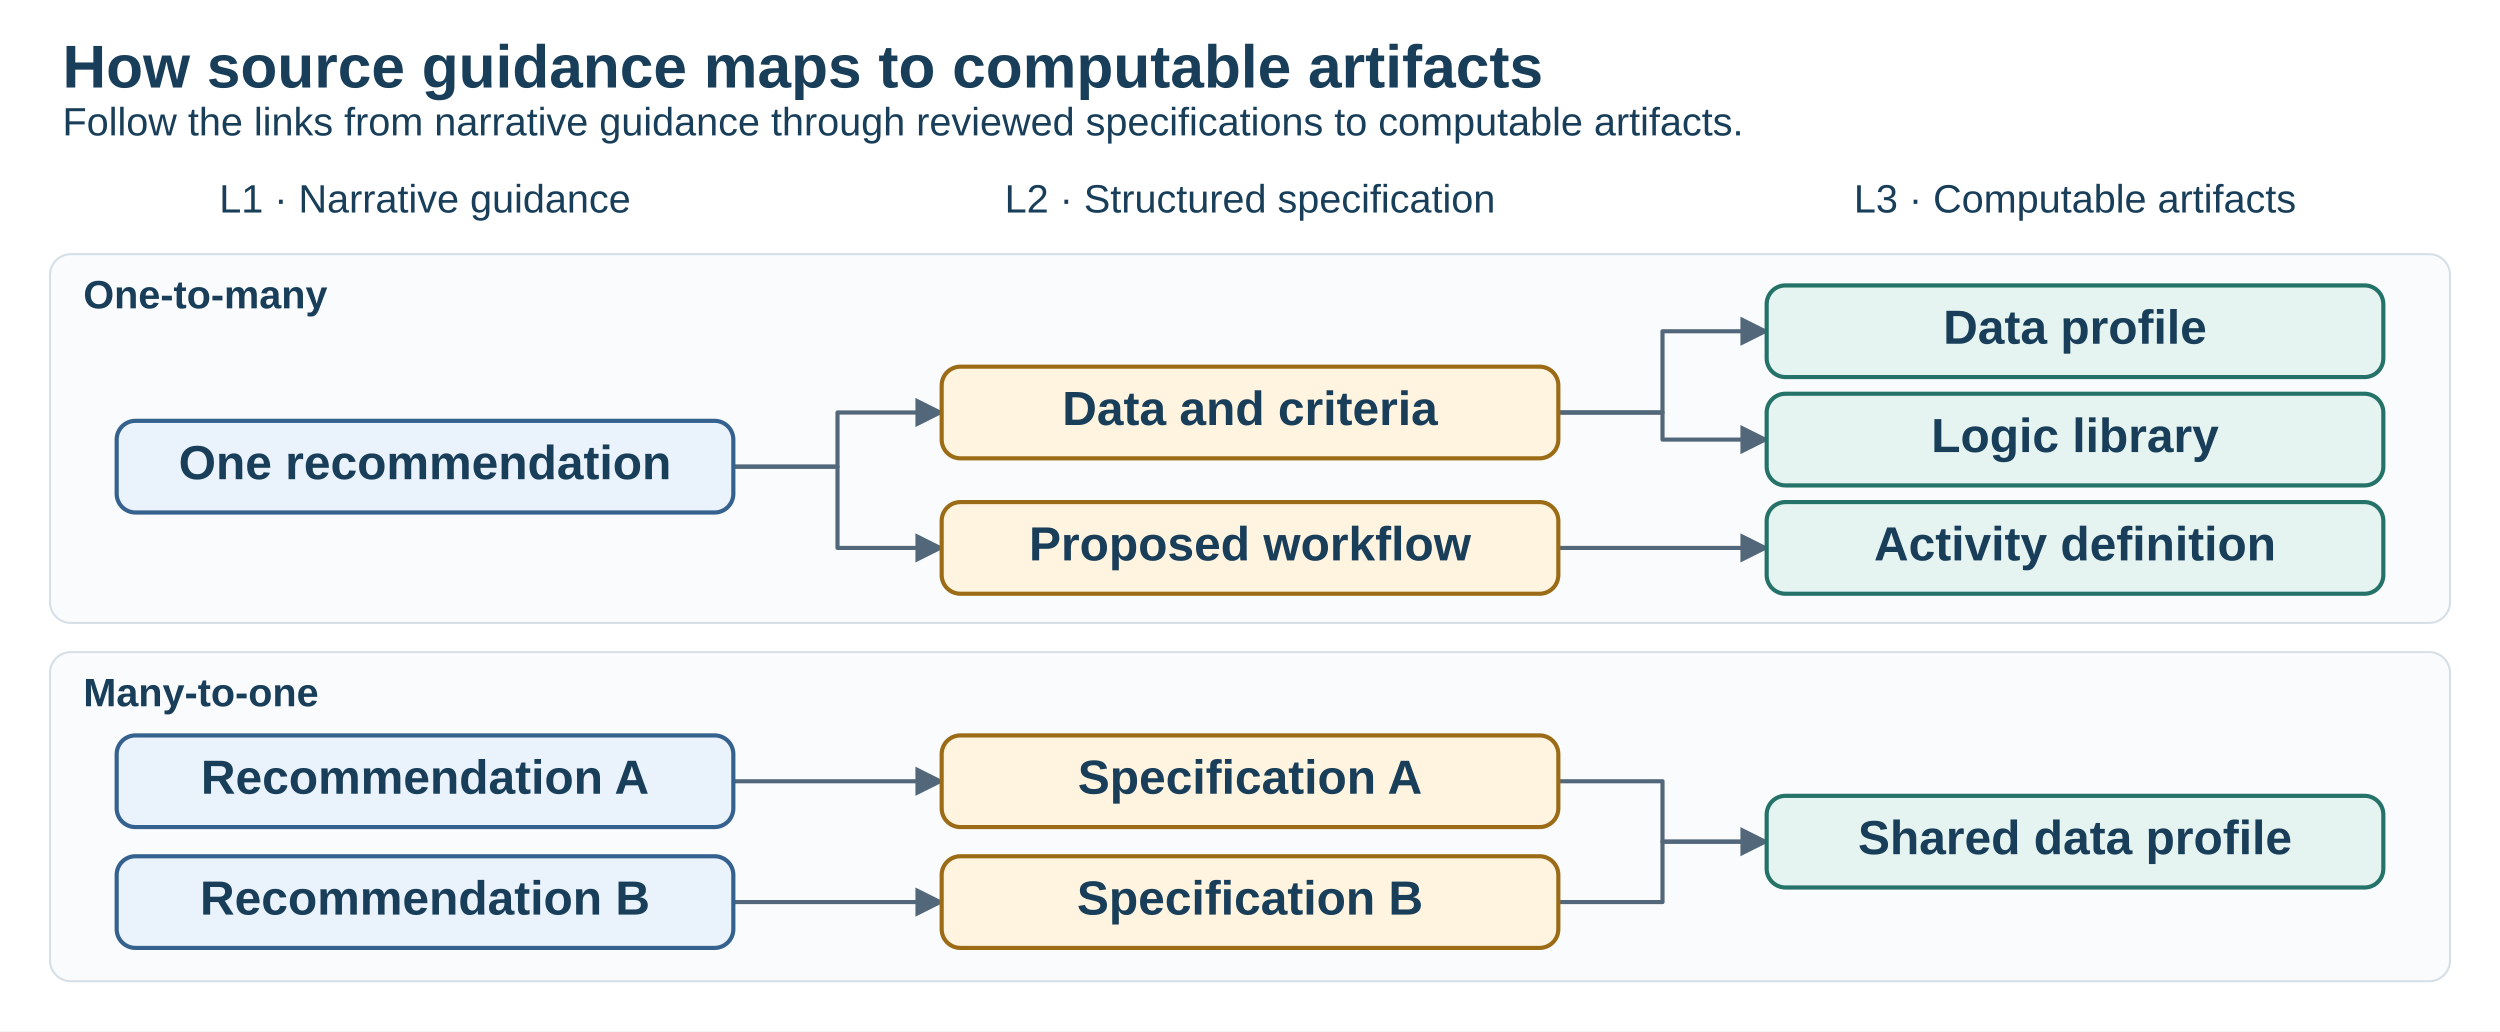
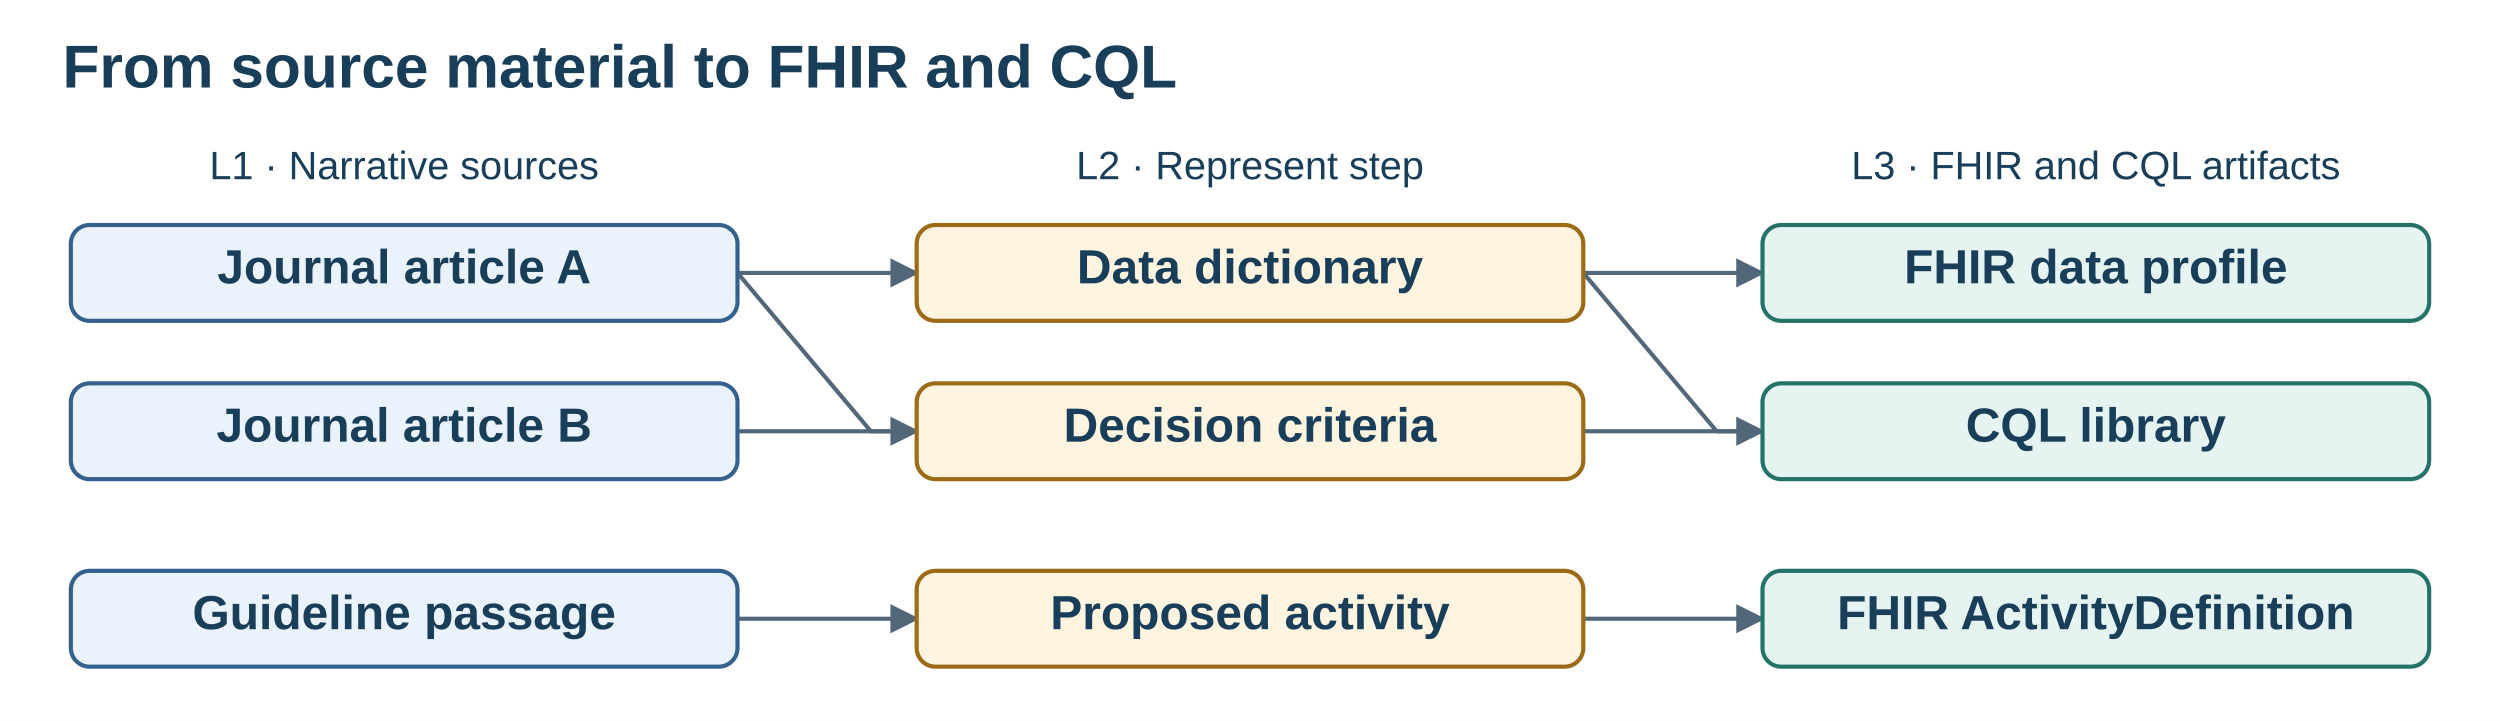
- <svg xmlns="http://www.w3.org/2000/svg" width="1200" height="495" viewBox="0 0 1200 495" role="img" aria-labelledby="title description">
+ <svg xmlns="http://www.w3.org/2000/svg" width="1200" height="346" viewBox="0 0 1200 346" role="img" aria-labelledby="title description">
  <defs>
    <marker id="arrow" viewBox="0 0 10 10" refX="9" refY="5" markerWidth="7" markerHeight="7" orient="auto-start-reverse">
      <path d="M 0 0 L 10 5 L 0 10 z" fill="#52687a" />
    </marker>
  </defs>
  <rect width="100%" height="100%" fill="#fff" />
  <g font-family="Arial, Helvetica, sans-serif">
    <text x="30.0" y="42.0" font-size="29.0" font-weight="700" text-anchor="start" fill="#183e59">
-       <tspan x="30.0" dy="0">How source guidance maps to computable artifacts</tspan>
+       <tspan x="30.0" dy="0">From source material to FHIR and CQL</tspan>
    </text>
-     <text x="30.0" y="65" font-size="19.0" font-weight="400" text-anchor="start" fill="#183e59">
-       <tspan x="30.0" dy="0">Follow the links from narrative guidance through reviewed specifications to computable artifacts.</tspan>
+     <polyline points="354,131.0 418,207 440,207.0" fill="none" stroke="#52687a" stroke-width="2" stroke-linejoin="round" />
+     <polyline points="354,131.0 440,131.0" fill="none" stroke="#52687a" stroke-width="2" stroke-linejoin="round" marker-end="url(#arrow)" />
+     <polyline points="354,207.0 440,207.0" fill="none" stroke="#52687a" stroke-width="2" stroke-linejoin="round" marker-end="url(#arrow)" />
+     <polyline points="354,297.0 440,297.0" fill="none" stroke="#52687a" stroke-width="2" stroke-linejoin="round" marker-end="url(#arrow)" />
+     <polyline points="760,131.0 824,207 846,207.0" fill="none" stroke="#52687a" stroke-width="2" stroke-linejoin="round" />
+     <polyline points="760,131.0 846,131.0" fill="none" stroke="#52687a" stroke-width="2" stroke-linejoin="round" marker-end="url(#arrow)" />
+     <polyline points="760,207.0 846,207.0" fill="none" stroke="#52687a" stroke-width="2" stroke-linejoin="round" marker-end="url(#arrow)" />
+     <polyline points="760,297.0 846,297.0" fill="none" stroke="#52687a" stroke-width="2" stroke-linejoin="round" marker-end="url(#arrow)" />
+     <rect x="34" y="108" width="320" height="46" rx="9" fill="#eaf2fb" stroke="#35618e" stroke-width="2" />
+     <text x="194.0" y="136" font-size="23.0" font-weight="700" text-anchor="middle" fill="#183e59">
+       <tspan x="194.0" dy="0">Journal article A</tspan>
    </text>
-     <rect x="24" y="122" width="1152" height="177" rx="10" fill="#fafbfd" stroke="#d6dfe6" />
-     <text x="40" y="148" font-size="19.0" font-weight="700" text-anchor="start" fill="#183e59">
-       <tspan x="40" dy="0">One-to-many</tspan>
+     <rect x="34" y="184" width="320" height="46" rx="9" fill="#eaf2fb" stroke="#35618e" stroke-width="2" />
+     <text x="194.0" y="212" font-size="23.0" font-weight="700" text-anchor="middle" fill="#183e59">
+       <tspan x="194.0" dy="0">Journal article B</tspan>
    </text>
-     <rect x="24" y="313" width="1152" height="158" rx="10" fill="#fafbfd" stroke="#d6dfe6" />
-     <text x="40" y="339" font-size="19.0" font-weight="700" text-anchor="start" fill="#183e59">
-       <tspan x="40" dy="0">Many-to-one</tspan>
+     <rect x="34" y="274" width="320" height="46" rx="9" fill="#eaf2fb" stroke="#35618e" stroke-width="2" />
+     <text x="194.0" y="302" font-size="23.0" font-weight="700" text-anchor="middle" fill="#183e59">
+       <tspan x="194.0" dy="0">Guideline passage</tspan>
    </text>
-     <polyline points="352,224.0 402.0,224.0 402.0,198.0 452,198.0" fill="none" stroke="#52687a" stroke-width="2" stroke-linejoin="round" marker-end="url(#arrow)" />
-     <polyline points="352,224.0 402.0,224.0 402.0,263.0 452,263.0" fill="none" stroke="#52687a" stroke-width="2" stroke-linejoin="round" marker-end="url(#arrow)" />
-     <polyline points="748,198.0 798.0,198.0 798.0,159.0 848,159.0" fill="none" stroke="#52687a" stroke-width="2" stroke-linejoin="round" marker-end="url(#arrow)" />
-     <polyline points="748,198.0 798.0,198.0 798.0,211.0 848,211.0" fill="none" stroke="#52687a" stroke-width="2" stroke-linejoin="round" marker-end="url(#arrow)" />
-     <polyline points="748,263.0 848,263.0" fill="none" stroke="#52687a" stroke-width="2" stroke-linejoin="round" marker-end="url(#arrow)" />
-     <polyline points="352,375.0 452,375.0" fill="none" stroke="#52687a" stroke-width="2" stroke-linejoin="round" marker-end="url(#arrow)" />
-     <polyline points="352,433.0 452,433.0" fill="none" stroke="#52687a" stroke-width="2" stroke-linejoin="round" marker-end="url(#arrow)" />
-     <polyline points="748,375.0 798,375 798,404 848,404.0" fill="none" stroke="#52687a" stroke-width="2" stroke-linejoin="round" />
-     <polyline points="748,433.0 798.0,433.0 798.0,404.0 848,404.0" fill="none" stroke="#52687a" stroke-width="2" stroke-linejoin="round" marker-end="url(#arrow)" />
-     <rect x="56" y="202" width="296" height="44" rx="9" fill="#eaf2fb" stroke="#35618e" stroke-width="2" />
-     <text x="204.0" y="230" font-size="23.0" font-weight="700" text-anchor="middle" fill="#183e59">
-       <tspan x="204.0" dy="0">One recommendation</tspan>
+     <rect x="440" y="108" width="320" height="46" rx="9" fill="#fff4df" stroke="#9b6b16" stroke-width="2" />
+     <text x="600.0" y="136" font-size="23.0" font-weight="700" text-anchor="middle" fill="#183e59">
+       <tspan x="600.0" dy="0">Data dictionary</tspan>
    </text>
-     <rect x="452" y="176" width="296" height="44" rx="9" fill="#fff4df" stroke="#9b6b16" stroke-width="2" />
-     <text x="600.0" y="204" font-size="23.0" font-weight="700" text-anchor="middle" fill="#183e59">
-       <tspan x="600.0" dy="0">Data and criteria</tspan>
+     <rect x="440" y="184" width="320" height="46" rx="9" fill="#fff4df" stroke="#9b6b16" stroke-width="2" />
+     <text x="600.0" y="212" font-size="23.0" font-weight="700" text-anchor="middle" fill="#183e59">
+       <tspan x="600.0" dy="0">Decision criteria</tspan>
    </text>
-     <rect x="452" y="241" width="296" height="44" rx="9" fill="#fff4df" stroke="#9b6b16" stroke-width="2" />
-     <text x="600.0" y="269" font-size="23.0" font-weight="700" text-anchor="middle" fill="#183e59">
-       <tspan x="600.0" dy="0">Proposed workflow</tspan>
+     <rect x="440" y="274" width="320" height="46" rx="9" fill="#fff4df" stroke="#9b6b16" stroke-width="2" />
+     <text x="600.0" y="302" font-size="23.0" font-weight="700" text-anchor="middle" fill="#183e59">
+       <tspan x="600.0" dy="0">Proposed activity</tspan>
    </text>
-     <rect x="848" y="137" width="296" height="44" rx="9" fill="#e6f4f1" stroke="#247268" stroke-width="2" />
-     <text x="996.0" y="165" font-size="23.0" font-weight="700" text-anchor="middle" fill="#183e59">
-       <tspan x="996.0" dy="0">Data profile</tspan>
+     <rect x="846" y="108" width="320" height="46" rx="9" fill="#e6f4f1" stroke="#247268" stroke-width="2" />
+     <text x="1006.0" y="136" font-size="23.0" font-weight="700" text-anchor="middle" fill="#183e59">
+       <tspan x="1006.0" dy="0">FHIR data profile</tspan>
    </text>
-     <rect x="848" y="189" width="296" height="44" rx="9" fill="#e6f4f1" stroke="#247268" stroke-width="2" />
-     <text x="996.0" y="217" font-size="23.0" font-weight="700" text-anchor="middle" fill="#183e59">
-       <tspan x="996.0" dy="0">Logic library</tspan>
+     <rect x="846" y="184" width="320" height="46" rx="9" fill="#e6f4f1" stroke="#247268" stroke-width="2" />
+     <text x="1006.0" y="212" font-size="23.0" font-weight="700" text-anchor="middle" fill="#183e59">
+       <tspan x="1006.0" dy="0">CQL library</tspan>
    </text>
-     <rect x="848" y="241" width="296" height="44" rx="9" fill="#e6f4f1" stroke="#247268" stroke-width="2" />
-     <text x="996.0" y="269" font-size="23.0" font-weight="700" text-anchor="middle" fill="#183e59">
-       <tspan x="996.0" dy="0">Activity definition</tspan>
+     <rect x="846" y="274" width="320" height="46" rx="9" fill="#e6f4f1" stroke="#247268" stroke-width="2" />
+     <text x="1006.0" y="302" font-size="23.0" font-weight="700" text-anchor="middle" fill="#183e59">
+       <tspan x="1006.0" dy="0">FHIR ActivityDefinition</tspan>
    </text>
-     <rect x="56" y="353" width="296" height="44" rx="9" fill="#eaf2fb" stroke="#35618e" stroke-width="2" />
-     <text x="204.0" y="381" font-size="23.0" font-weight="700" text-anchor="middle" fill="#183e59">
-       <tspan x="204.0" dy="0">Recommendation A</tspan>
+     <text x="194" y="86" font-size="19.0" font-weight="400" text-anchor="middle" fill="#183e59">
+       <tspan x="194" dy="0">L1 · Narrative sources</tspan>
    </text>
-     <rect x="56" y="411" width="296" height="44" rx="9" fill="#eaf2fb" stroke="#35618e" stroke-width="2" />
-     <text x="204.0" y="439" font-size="23.0" font-weight="700" text-anchor="middle" fill="#183e59">
-       <tspan x="204.0" dy="0">Recommendation B</tspan>
+     <text x="600" y="86" font-size="19.0" font-weight="400" text-anchor="middle" fill="#183e59">
+       <tspan x="600" dy="0">L2 · Represent step</tspan>
    </text>
-     <rect x="452" y="353" width="296" height="44" rx="9" fill="#fff4df" stroke="#9b6b16" stroke-width="2" />
-     <text x="600.0" y="381" font-size="23.0" font-weight="700" text-anchor="middle" fill="#183e59">
-       <tspan x="600.0" dy="0">Specification A</tspan>
-     </text>
-     <rect x="452" y="411" width="296" height="44" rx="9" fill="#fff4df" stroke="#9b6b16" stroke-width="2" />
-     <text x="600.0" y="439" font-size="23.0" font-weight="700" text-anchor="middle" fill="#183e59">
-       <tspan x="600.0" dy="0">Specification B</tspan>
-     </text>
-     <rect x="848" y="382" width="296" height="44" rx="9" fill="#e6f4f1" stroke="#247268" stroke-width="2" />
-     <text x="996.0" y="410" font-size="23.0" font-weight="700" text-anchor="middle" fill="#183e59">
-       <tspan x="996.0" dy="0">Shared data profile</tspan>
-     </text>
-     <text x="204" y="102" font-size="19.0" font-weight="400" text-anchor="middle" fill="#183e59">
-       <tspan x="204" dy="0">L1 · Narrative guidance</tspan>
-     </text>
-     <text x="600" y="102" font-size="19.0" font-weight="400" text-anchor="middle" fill="#183e59">
-       <tspan x="600" dy="0">L2 · Structured specification</tspan>
-     </text>
-     <text x="996" y="102" font-size="19.0" font-weight="400" text-anchor="middle" fill="#183e59">
-       <tspan x="996" dy="0">L3 · Computable artifacts</tspan>
+     <text x="1006" y="86" font-size="19.0" font-weight="400" text-anchor="middle" fill="#183e59">
+       <tspan x="1006" dy="0">L3 · FHIR and CQL artifacts</tspan>
    </text>
  </g>
</svg>
